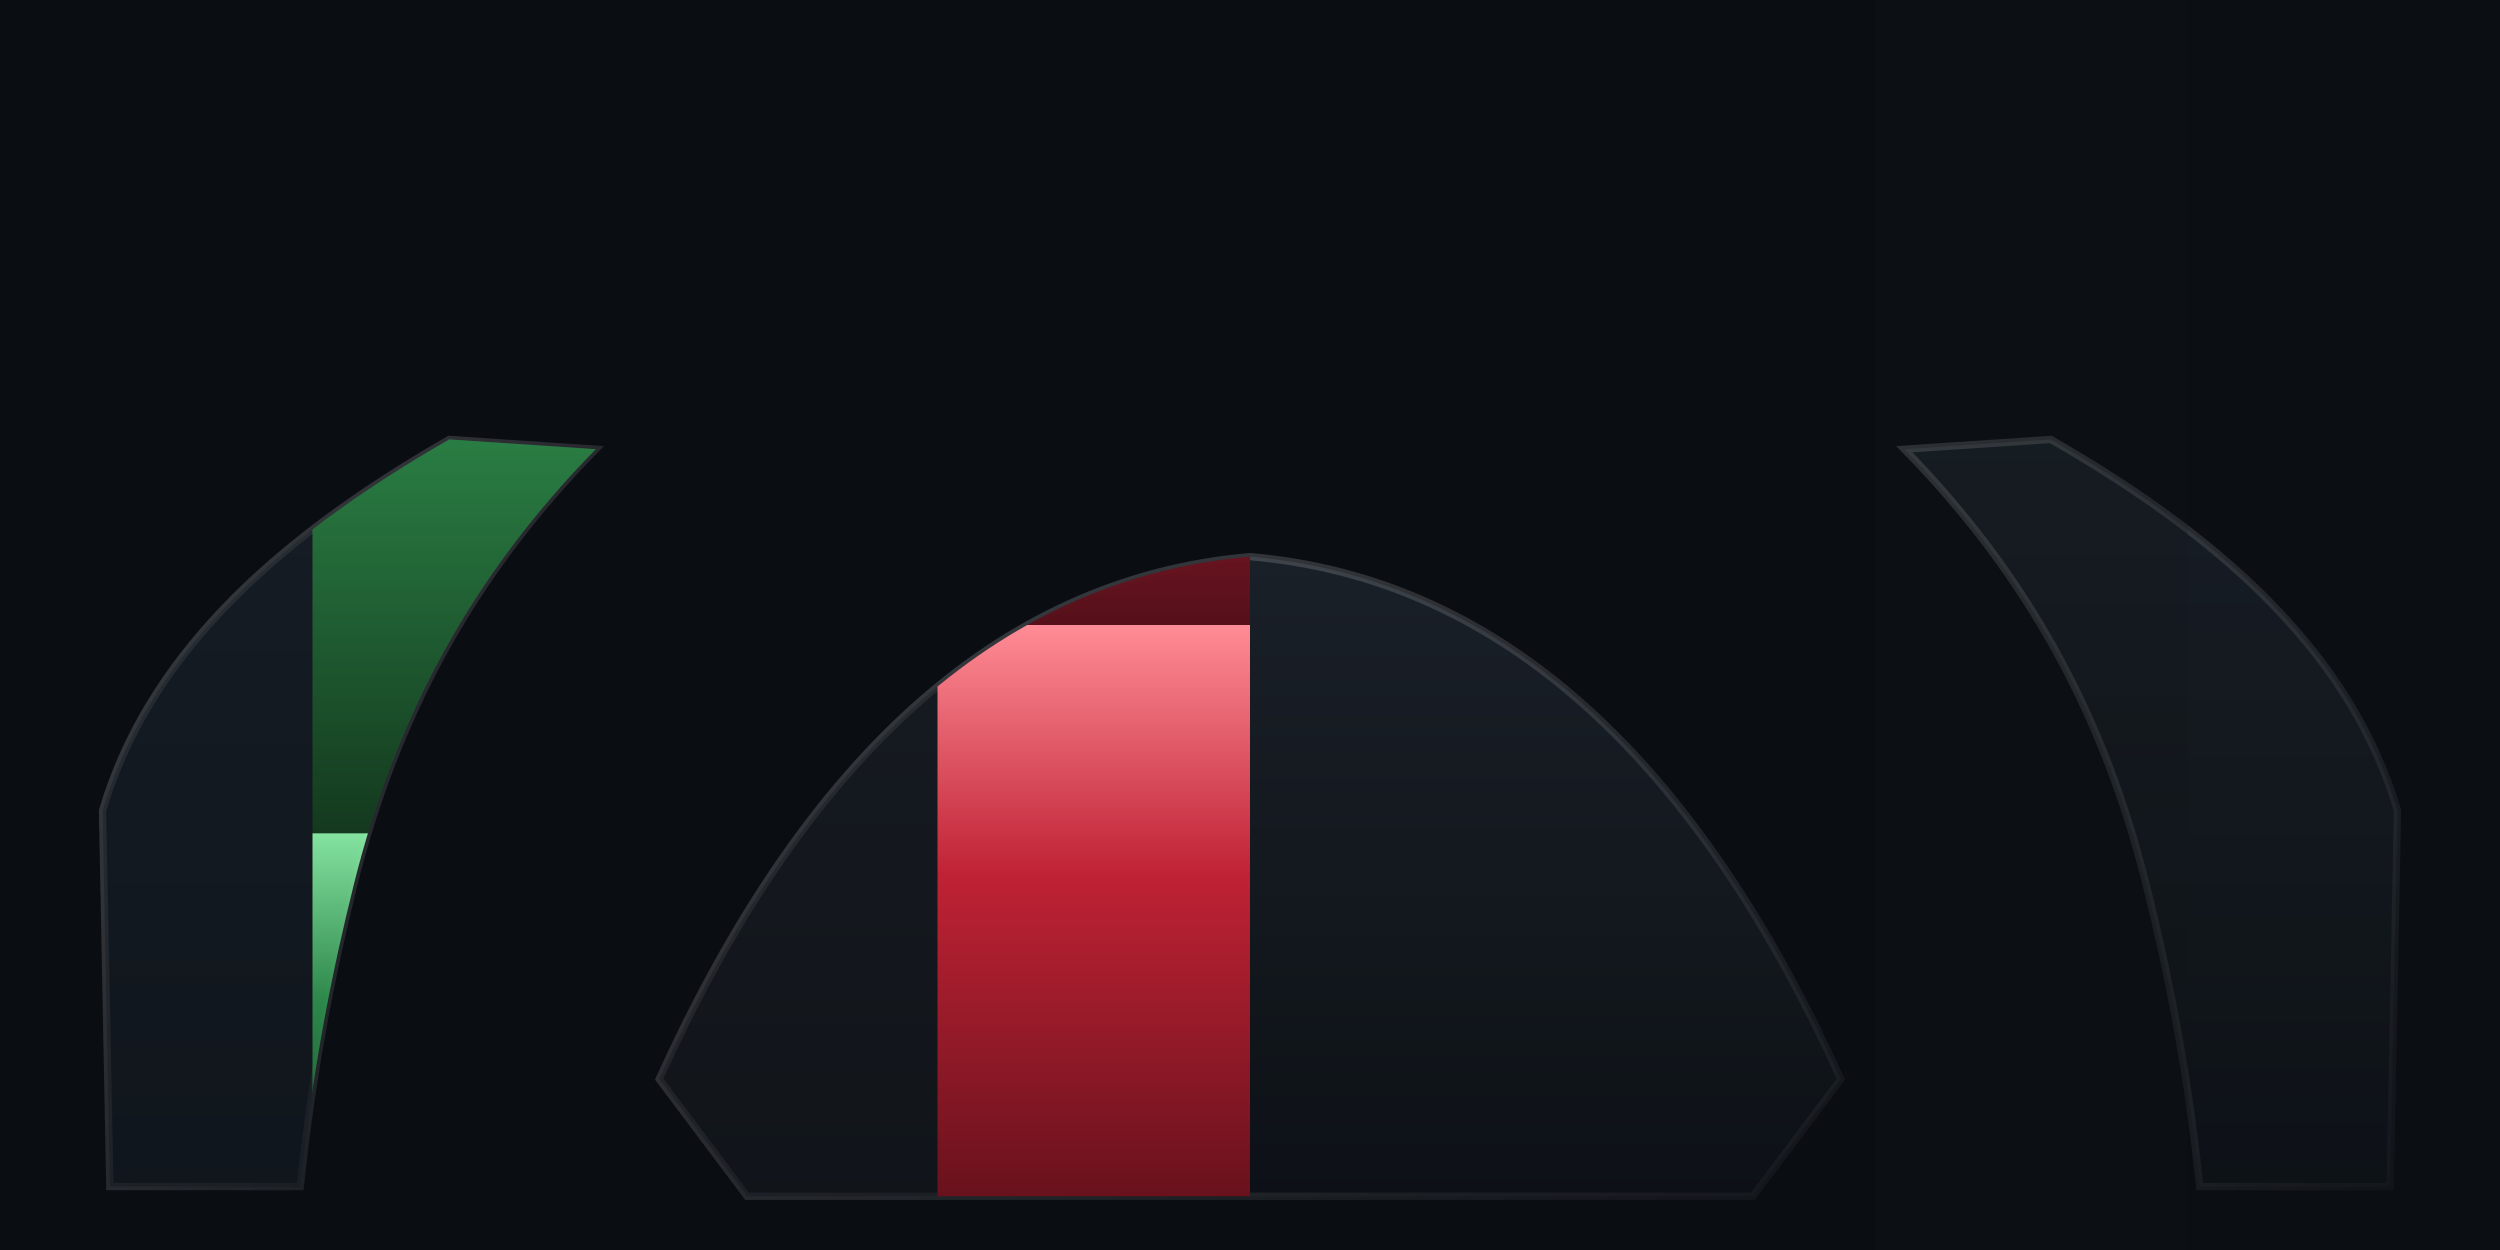
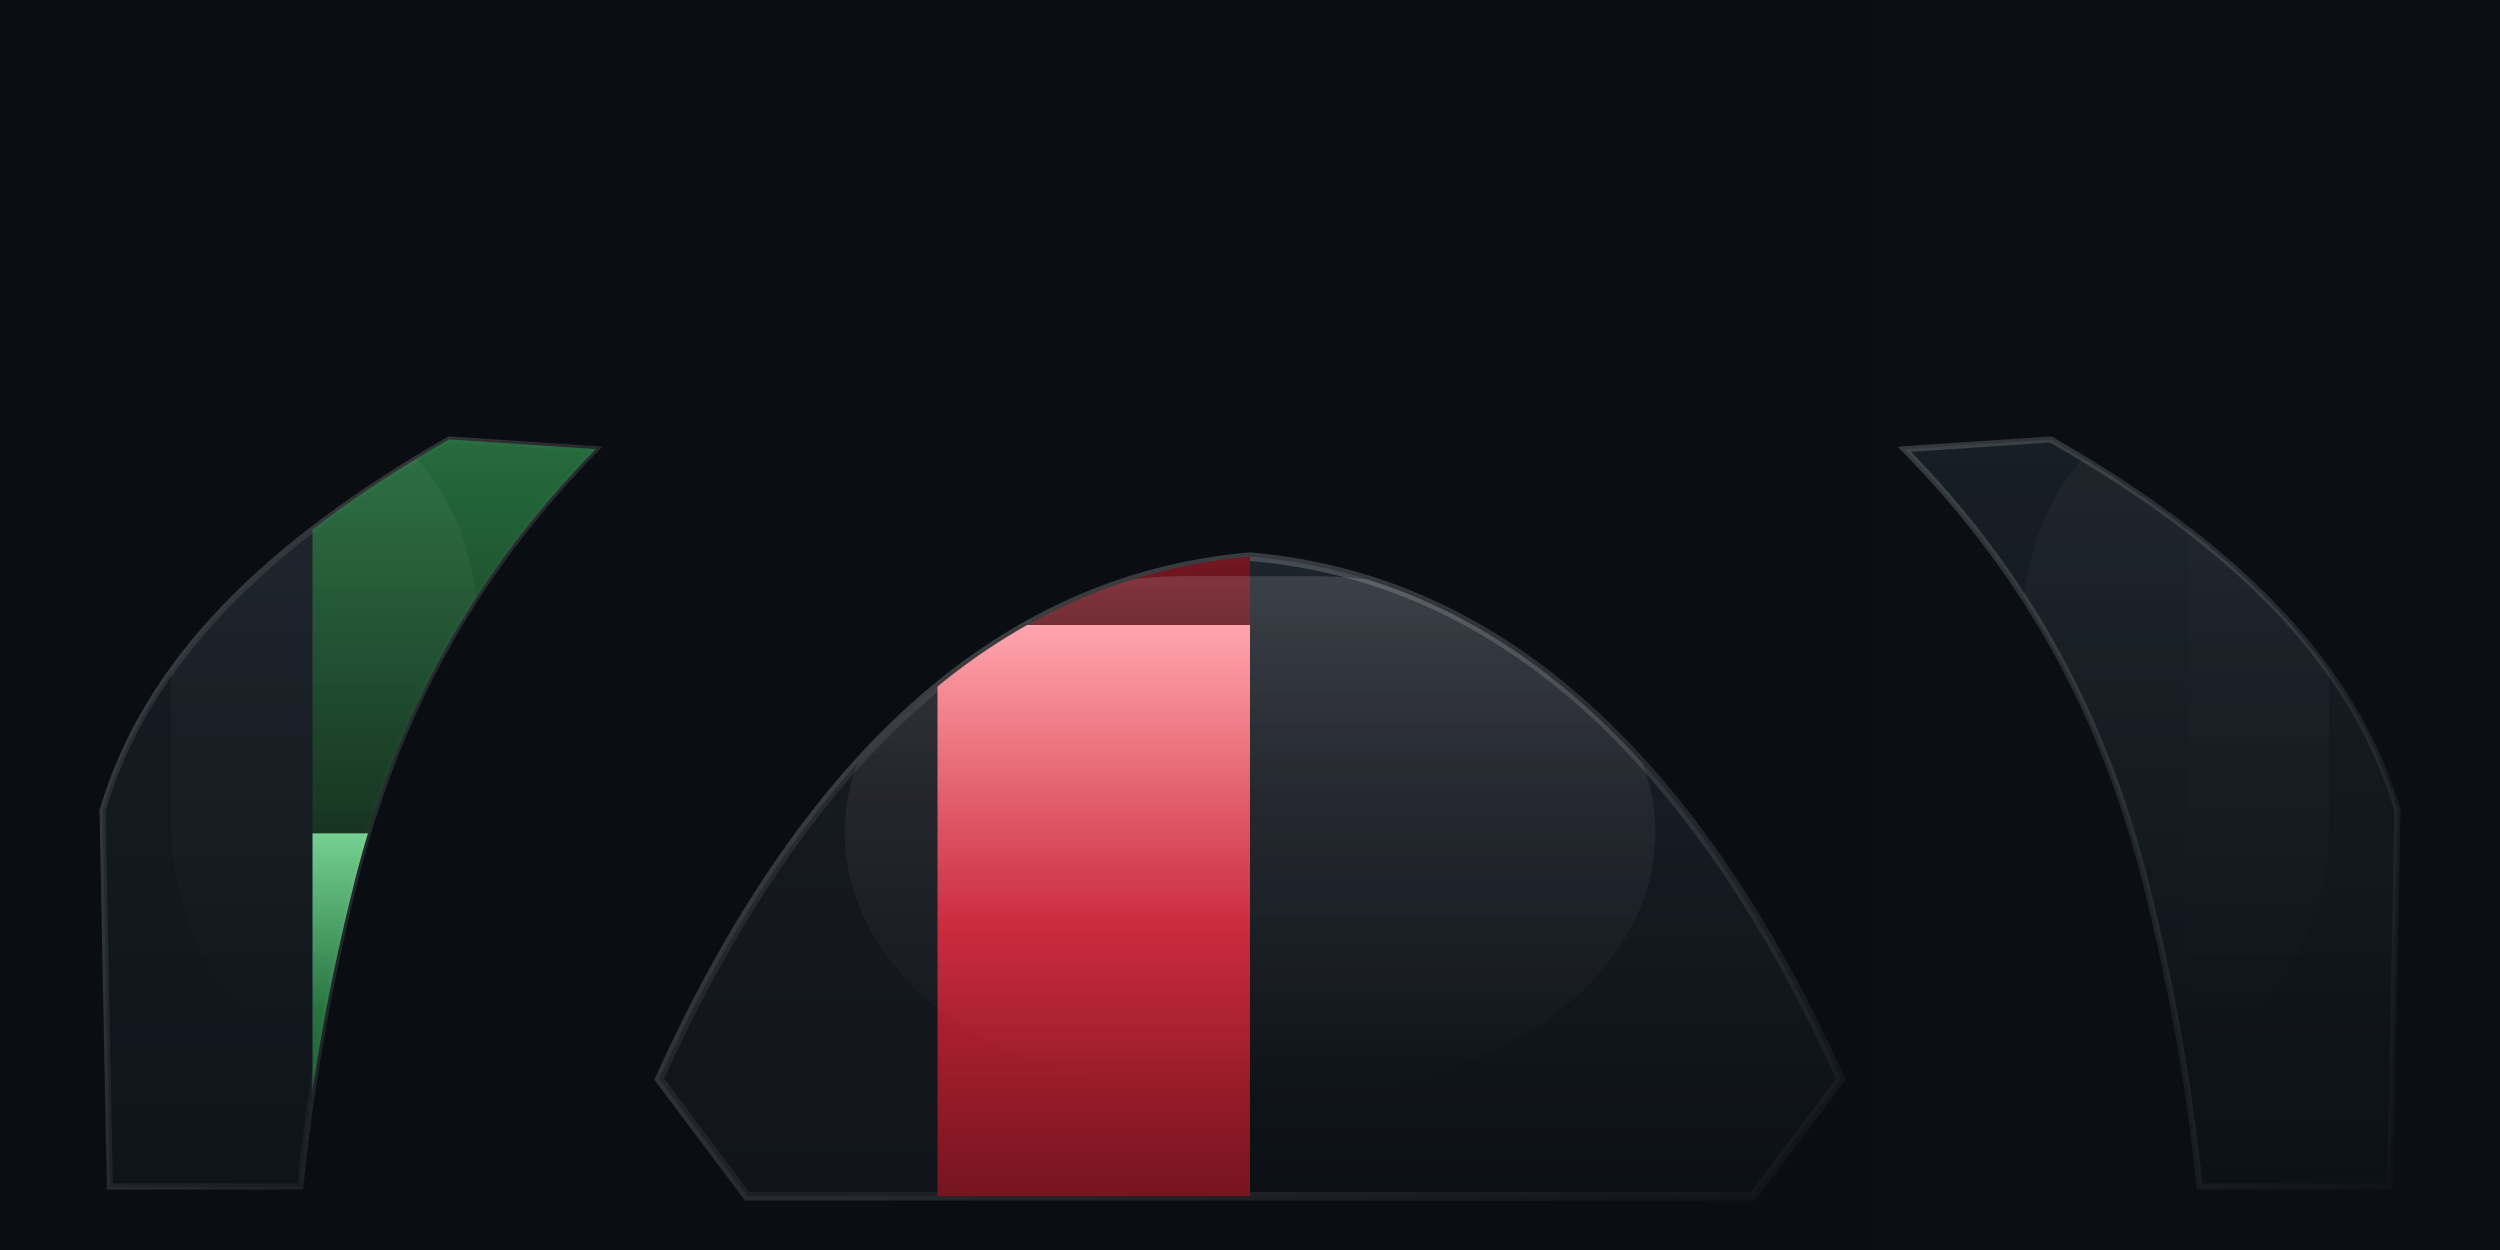
<svg xmlns="http://www.w3.org/2000/svg" width="1024" height="512" viewBox="0 0 1024 512">
  <defs>
    <linearGradient id="panelBase" x1="0" y1="0" x2="0" y2="1">
-       <stop offset="0%" stop-color="#1a2129" />
-       <stop offset="100%" stop-color="#0d1117" />
+       <stop offset="0%" stop-color="#1d252e" />
+       <stop offset="100%" stop-color="#0c1016" />
    </linearGradient>
    <linearGradient id="healthFill" x1="0" y1="1" x2="0" y2="0">
-       <stop offset="0%" stop-color="#5a0f19" />
-       <stop offset="60%" stop-color="#bf2234" />
-       <stop offset="100%" stop-color="#ff8c96" />
+       <stop offset="0%" stop-color="#65111b" />
+       <stop offset="52%" stop-color="#c92538" />
+       <stop offset="100%" stop-color="#ff9aa3" />
    </linearGradient>
    <linearGradient id="staminaFill" x1="0" y1="1" x2="0" y2="0">
-       <stop offset="0%" stop-color="#14391e" />
-       <stop offset="60%" stop-color="#2f8f4d" />
-       <stop offset="100%" stop-color="#8cf0a8" />
+       <stop offset="0%" stop-color="#13341d" />
+       <stop offset="58%" stop-color="#2c8247" />
+       <stop offset="100%" stop-color="#7fe89e" />
    </linearGradient>
    <linearGradient id="magickaFill" x1="0" y1="1" x2="0" y2="0">
-       <stop offset="0%" stop-color="#182a56" />
-       <stop offset="60%" stop-color="#3a67dc" />
-       <stop offset="100%" stop-color="#a5c0ff" />
+       <stop offset="0%" stop-color="#18284d" />
+       <stop offset="58%" stop-color="#3b63cf" />
+       <stop offset="100%" stop-color="#9fbaff" />
    </linearGradient>
    <linearGradient id="edgeLight" x1="0" y1="0" x2="1" y2="1">
-       <stop offset="0%" stop-color="#ffffff" stop-opacity="0.22" />
-       <stop offset="100%" stop-color="#ffffff" stop-opacity="0.03" />
+       <stop offset="0%" stop-color="#ffffff" stop-opacity="0.26" />
+       <stop offset="100%" stop-color="#ffffff" stop-opacity="0.02" />
+     </linearGradient>
+     <linearGradient id="healthCoreGlow" x1="0" y1="1" x2="0" y2="0">
+       <stop offset="0%" stop-color="#ffffff" stop-opacity="0.00" />
+       <stop offset="55%" stop-color="#ffd7db" stop-opacity="0.08" />
+       <stop offset="100%" stop-color="#ffffff" stop-opacity="0.18" />
+     </linearGradient>
+     <linearGradient id="wingGlow" x1="0" y1="1" x2="0" y2="0">
+       <stop offset="0%" stop-color="#ffffff" stop-opacity="0.00" />
+       <stop offset="100%" stop-color="#ffffff" stop-opacity="0.10" />
    </linearGradient>
    <clipPath id="healthShape">
      <path d="M270,442 C328,314 407,237 512,228 C617,237 696,314 754,442 L718,490 L306,490 Z" />
    </clipPath>
    <clipPath id="staminaShape">
      <path d="M42,332 C60,271 109,223 184,180 L244,184 C193,236 162,294 145,362 C136,398 128,438 123,486 L45,486 Z" />
    </clipPath>
    <clipPath id="magickaShape">
      <path d="M982,332 C964,271 915,223 840,180 L780,184 C831,236 862,294 879,362 C888,398 896,438 901,486 L979,486 Z" />
    </clipPath>
  </defs>
  <rect x="0" y="0" width="1024" height="512" fill="#0a0d12" />
  <g opacity="0.94">
-     <path d="M270,442 C328,314 407,237 512,228 C617,237 696,314 754,442 L718,490 L306,490 Z" fill="url(#panelBase)" stroke="url(#edgeLight)" stroke-width="3" />
-     <path d="M42,332 C60,271 109,223 184,180 L244,184 C193,236 162,294 145,362 C136,398 128,438 123,486 L45,486 Z" fill="url(#panelBase)" stroke="url(#edgeLight)" stroke-width="3" />
-     <path d="M982,332 C964,271 915,223 840,180 L780,184 C831,236 862,294 879,362 C888,398 896,438 901,486 L979,486 Z" fill="url(#panelBase)" stroke="url(#edgeLight)" stroke-width="3" />
+     <path d="M270,442 C328,314 407,237 512,228 C617,237 696,314 754,442 L718,490 L306,490 Z" fill="url(#panelBase)" stroke="url(#edgeLight)" stroke-width="3.5" />
+     <path d="M42,332 C60,271 109,223 184,180 L244,184 C193,236 162,294 145,362 C136,398 128,438 123,486 L45,486 Z" fill="url(#panelBase)" stroke="url(#edgeLight)" stroke-width="2.5" opacity="0.92" />
+     <path d="M982,332 C964,271 915,223 840,180 L780,184 C831,236 862,294 879,362 C888,398 896,438 901,486 L979,486 Z" fill="url(#panelBase)" stroke="url(#edgeLight)" stroke-width="2.5" opacity="0.92" />
  </g>
  <g clip-path="url(#healthShape)">
-     <rect x="256" y="0" width="256" height="512" fill="#14181e" opacity="0.55" />
-     <rect x="384" y="0" width="128" height="256" fill="url(#healthFill)" opacity="0.92" />
+     <rect x="256" y="0" width="256" height="512" fill="#14181e" opacity="0.58" />
+     <rect x="384" y="0" width="128" height="256" fill="url(#healthFill)" opacity="0.94" />
    <rect x="384" y="256" width="128" height="256" fill="url(#healthFill)" />
+     <rect x="346" y="236" width="332" height="210" rx="140" fill="url(#healthCoreGlow)" opacity="0.75" />
  </g>
  <g clip-path="url(#staminaShape)">
-     <rect x="0" y="0" width="128" height="341.33" fill="#121920" opacity="0.55" />
-     <rect x="128" y="0" width="128" height="341.33" fill="url(#staminaFill)" />
-     <rect x="0" y="341.33" width="128" height="170.67" fill="#121920" opacity="0.55" />
-     <rect x="128" y="341.33" width="128" height="170.67" fill="url(#staminaFill)" opacity="0.94" />
+     <rect x="0" y="0" width="128" height="341.33" fill="#121920" opacity="0.50" />
+     <rect x="128" y="0" width="128" height="341.33" fill="url(#staminaFill)" opacity="0.90" />
+     <rect x="0" y="341.33" width="128" height="170.67" fill="#121920" opacity="0.50" />
+     <rect x="128" y="341.33" width="128" height="170.67" fill="url(#staminaFill)" opacity="0.88" />
+     <rect x="70" y="170" width="126" height="256" rx="90" fill="url(#wingGlow)" opacity="0.45" />
  </g>
  <g clip-path="url(#magickaShape)">
-     <rect x="512" y="0" width="128" height="341.33" fill="#121924" opacity="0.55" />
-     <rect x="640" y="0" width="128" height="341.33" fill="url(#magickaFill)" />
-     <rect x="512" y="341.33" width="128" height="170.67" fill="#121924" opacity="0.55" />
-     <rect x="640" y="341.33" width="128" height="170.67" fill="url(#magickaFill)" opacity="0.94" />
+     <rect x="512" y="0" width="128" height="341.33" fill="#121924" opacity="0.50" />
+     <rect x="640" y="0" width="128" height="341.33" fill="url(#magickaFill)" opacity="0.90" />
+     <rect x="512" y="341.33" width="128" height="170.67" fill="#121924" opacity="0.50" />
+     <rect x="640" y="341.33" width="128" height="170.67" fill="url(#magickaFill)" opacity="0.88" />
+     <rect x="828" y="170" width="126" height="256" rx="90" fill="url(#wingGlow)" opacity="0.45" />
  </g>
-   <rect x="768" y="0" width="128" height="512" fill="#0e1318" opacity="0.35" />
-   <rect x="896" y="0" width="128" height="512" fill="#0e1318" opacity="0.2" />
+   <rect x="768" y="0" width="128" height="512" fill="#0e1318" opacity="0.24" />
+   <rect x="896" y="0" width="128" height="512" fill="#0e1318" opacity="0.14" />
</svg>
